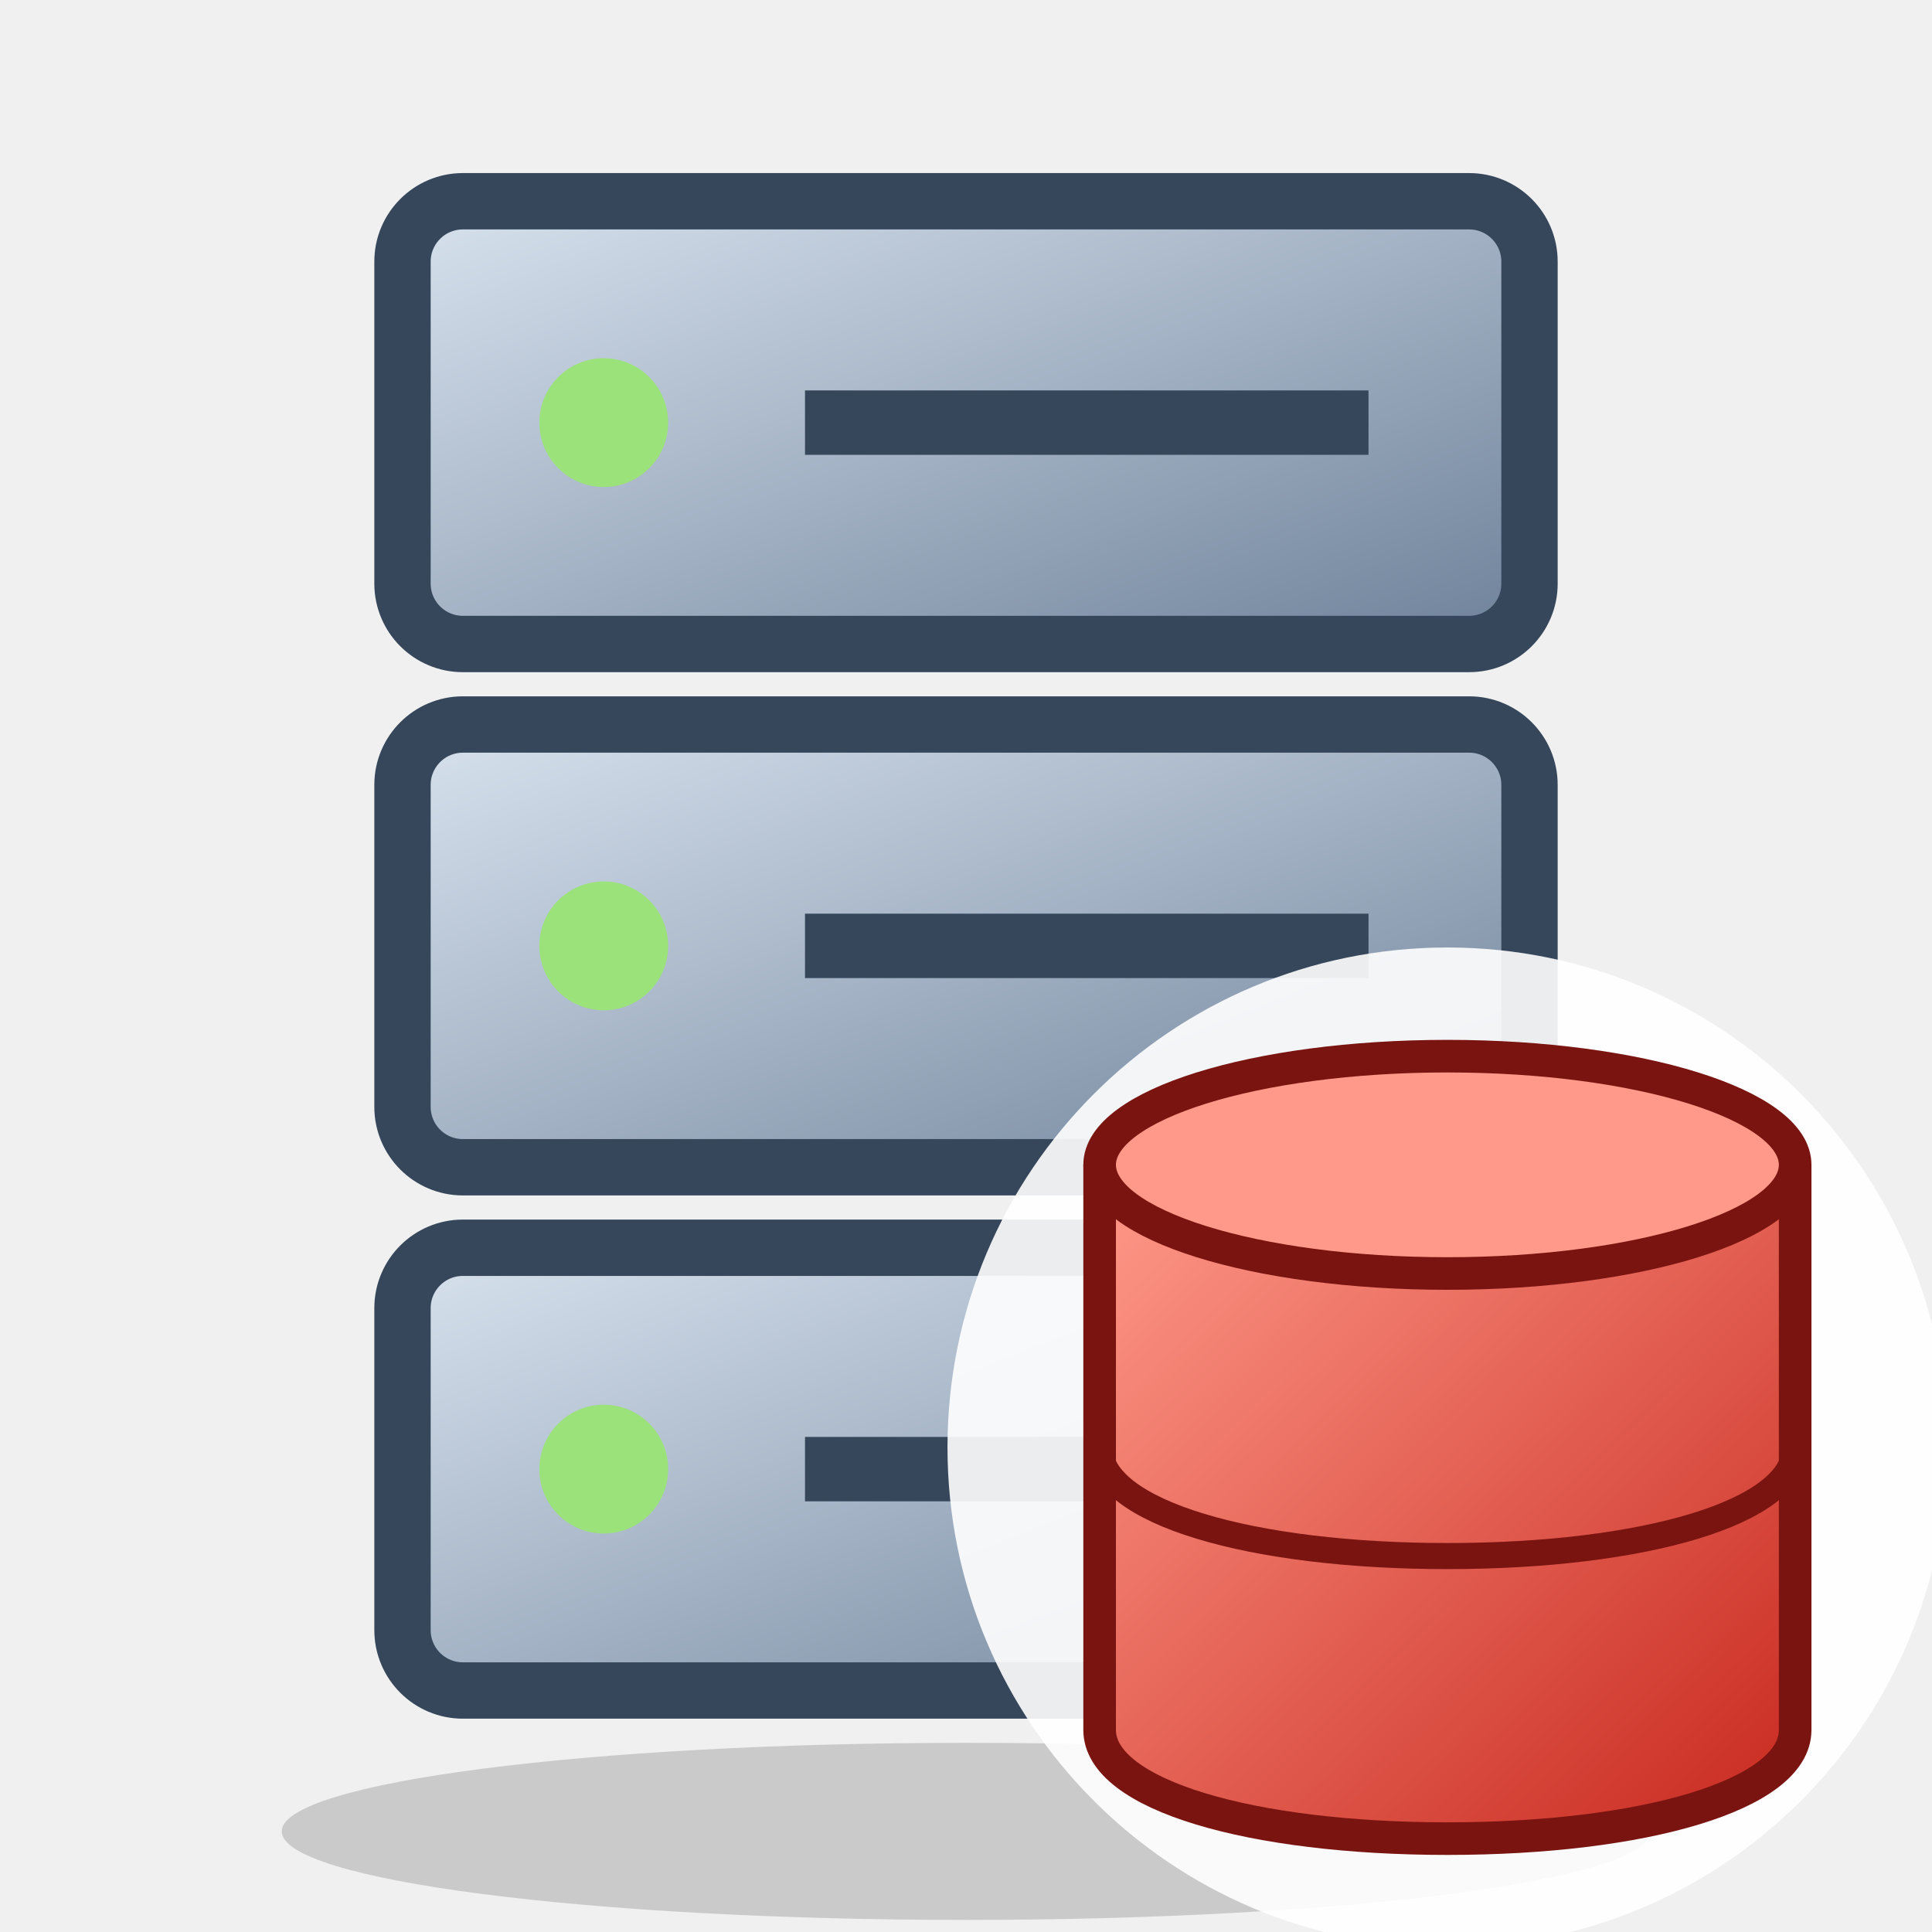
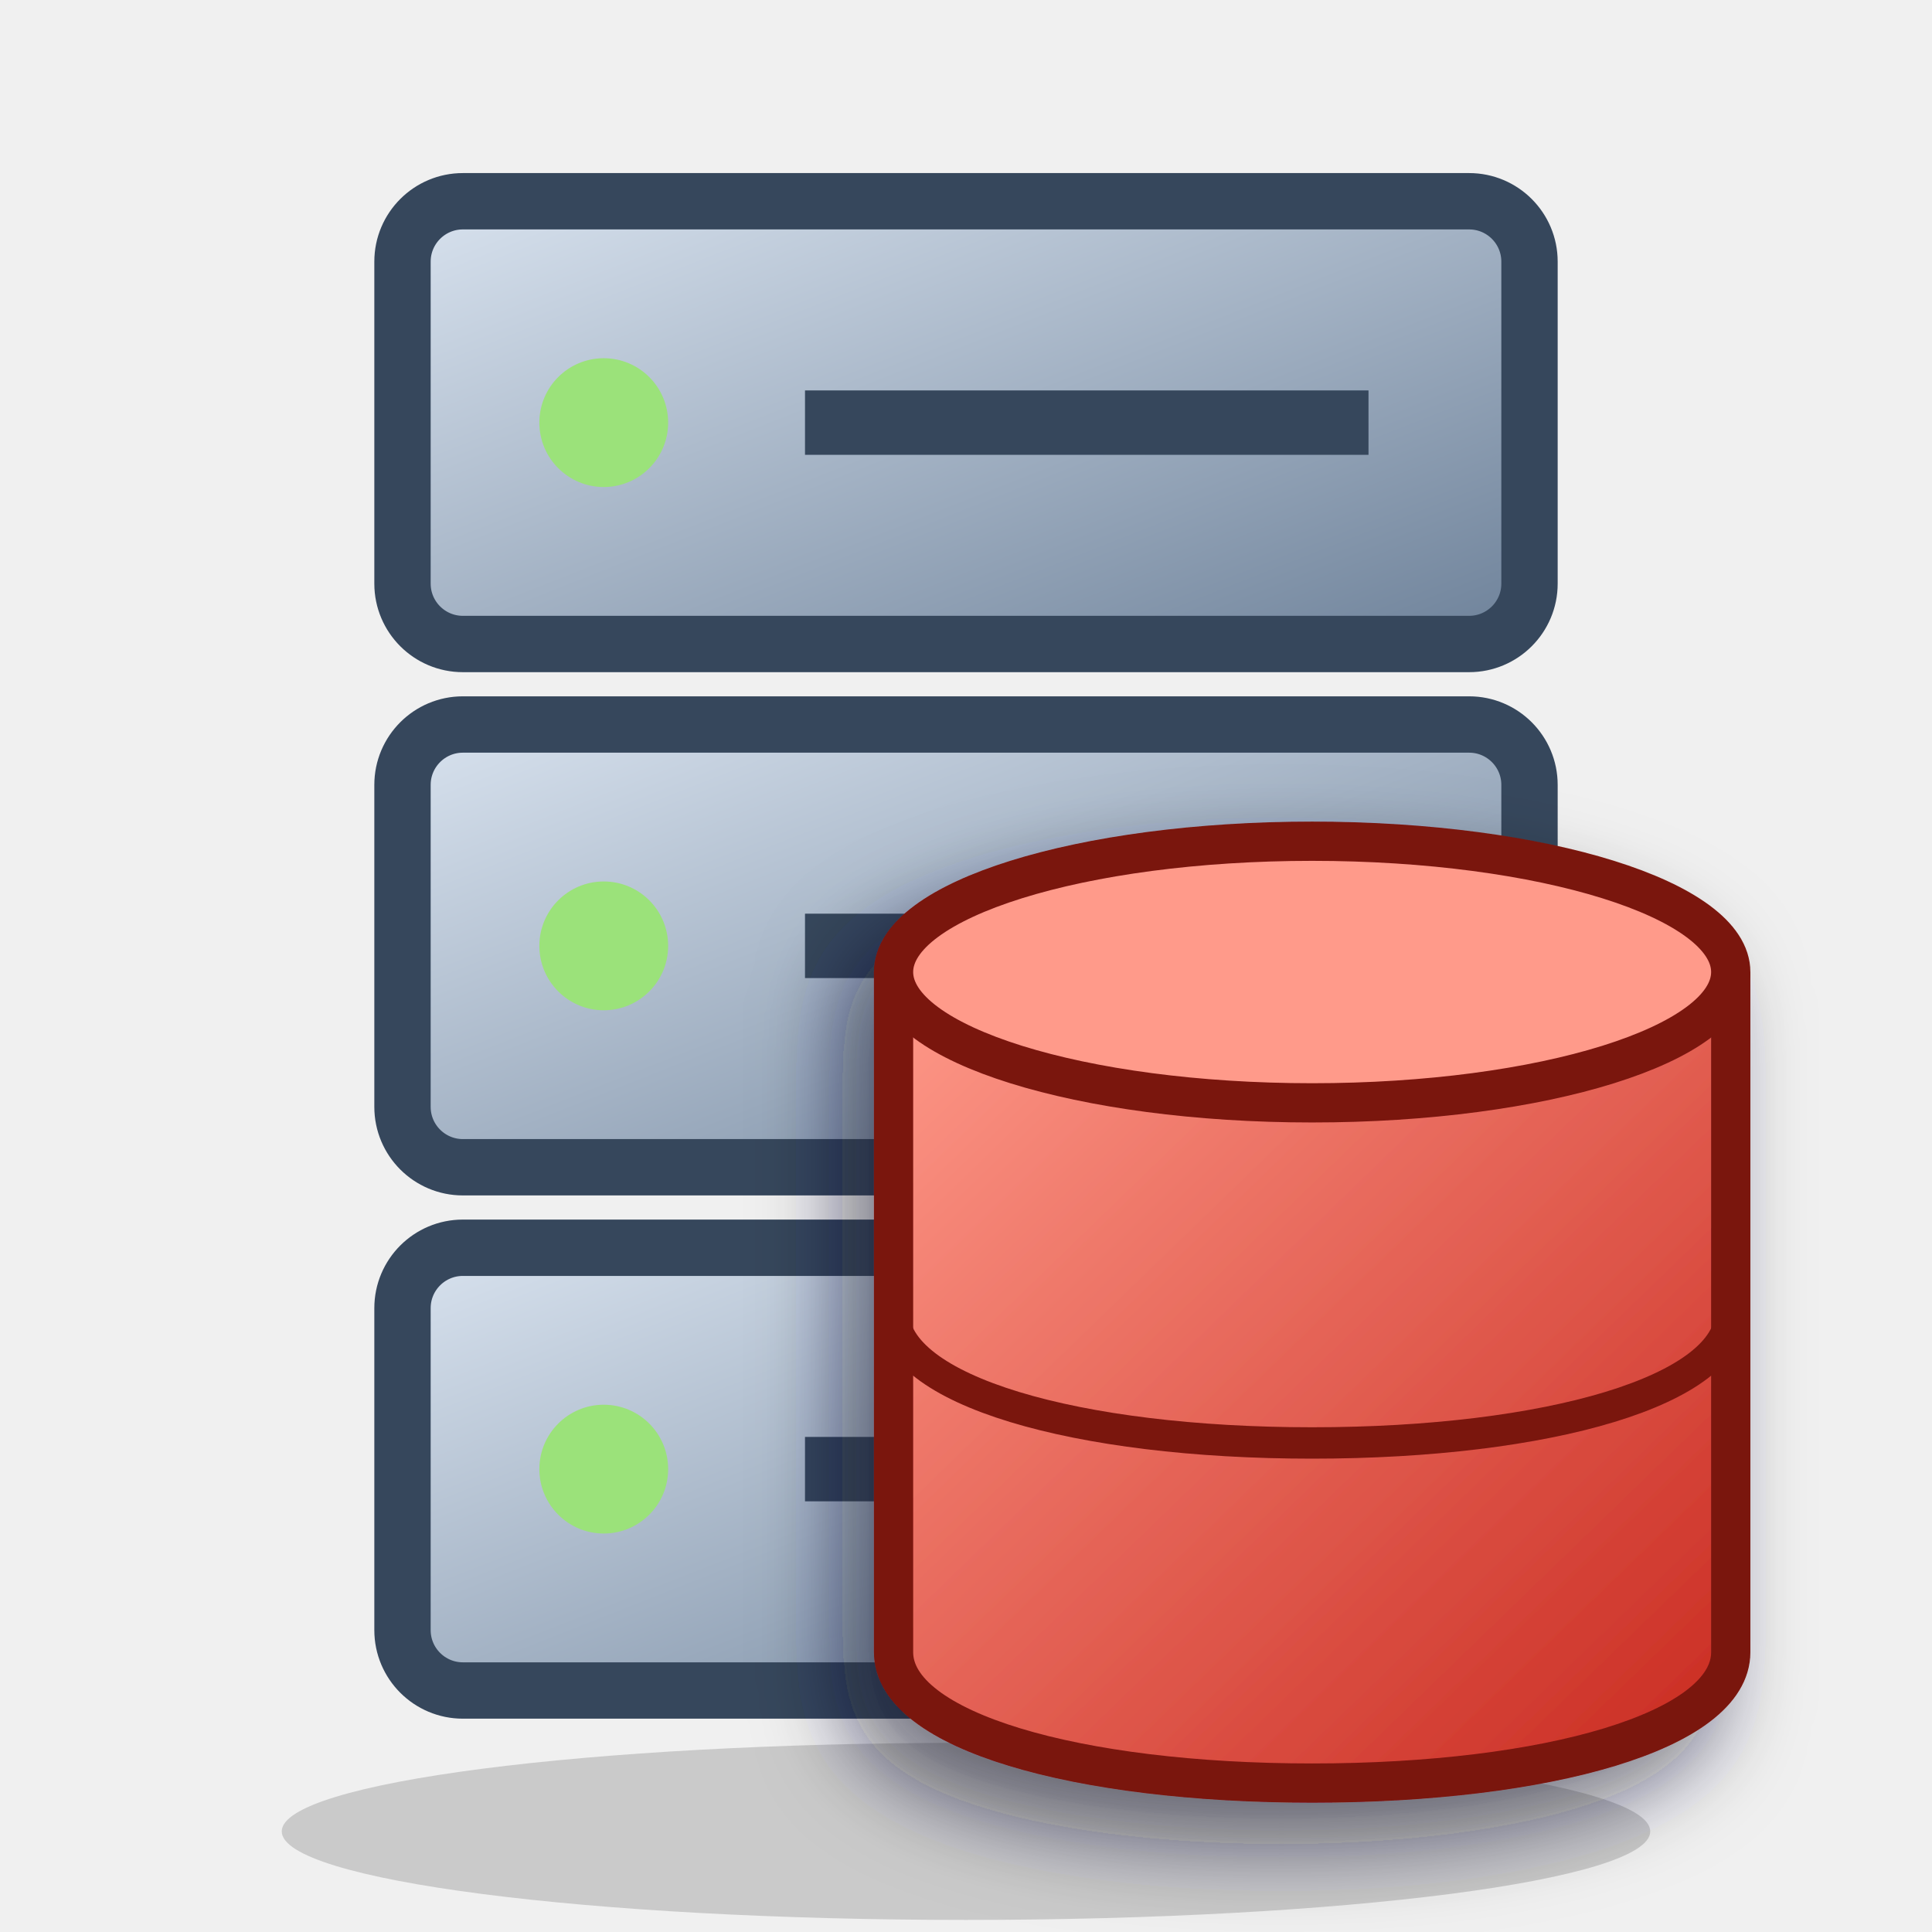
<svg xmlns="http://www.w3.org/2000/svg" viewBox="0 0 48 48" width="48" height="48" class="xp-ic" aria-hidden="true">
  <defs>
    <linearGradient id="i21g1" x1="0" y1="0" x2="1" y2="1">
      <stop offset="0" stop-color="#d9e3ef" />
      <stop offset="1" stop-color="#6d8199" />
    </linearGradient>
    <linearGradient id="i21g2" x1="0" y1="0" x2="1" y2="1">
      <stop offset="0" stop-color="#d9e3ef" />
      <stop offset="1" stop-color="#6d8199" />
    </linearGradient>
    <linearGradient id="i21g3" x1="0" y1="0" x2="1" y2="1">
      <stop offset="0" stop-color="#d9e3ef" />
      <stop offset="1" stop-color="#6d8199" />
    </linearGradient>
+     <filter id="i21sh" x="-30%" y="-30%" width="160%" height="160%">
+       <feDropShadow dx="-1.2" dy="1.6" stdDeviation="1.6" flood-color="#0b1a33" flood-opacity=".55" />
+     </filter>
    <linearGradient id="i21g4" x1="0" y1="0" x2="1" y2="1">
      <stop offset="0" stop-color="#ff9a8a" />
      <stop offset="1" stop-color="#c8281e" />
    </linearGradient>
  </defs>
  <ellipse cx="24" cy="45.5" rx="17" ry="2.2" fill="#000" opacity=".16" />
  <rect x="10" y="5" width="28" height="11" rx="1.5" fill="url(#i21g1)" stroke="#36475c" stroke-width="1.4" />
  <circle cx="15" cy="10.5" r="1.6" fill="#9be27a" />
  <path d="M20 10.5h14" stroke="#36475c" stroke-width="1.6" />
  <rect x="10" y="18" width="28" height="11" rx="1.5" fill="url(#i21g2)" stroke="#36475c" stroke-width="1.4" />
  <circle cx="15" cy="23.5" r="1.6" fill="#9be27a" />
  <path d="M20 23.5h14" stroke="#36475c" stroke-width="1.6" />
  <rect x="10" y="31" width="28" height="11" rx="1.5" fill="url(#i21g3)" stroke="#36475c" stroke-width="1.4" />
  <circle cx="15" cy="36.5" r="1.6" fill="#9be27a" />
  <path d="M20 36.5h14" stroke="#36475c" stroke-width="1.6" />
-   <g transform="translate(23 23) scale(.54)">
-     <circle cx="24" cy="24" r="23" fill="#fff" opacity=".9" />
+   <g transform="translate(17 17) scale(.65)" filter="url(#i21sh)">
    <path d="M8 11v26c0 3 7 5 16.0 5s16.0-2 16.0-5V11" fill="url(#i21g4)" stroke="#7a1410" stroke-width="1.5" />
    <path d="M8 24.0c0 3 7 5 16.0 5s16.0-2 16.0-5" fill="none" stroke="#7a1410" stroke-width="1.2" />
    <ellipse cx="24.0" cy="11" rx="16.0" ry="5" fill="#ff9a8a" stroke="#7a1410" stroke-width="1.5" />
  </g>
</svg>
